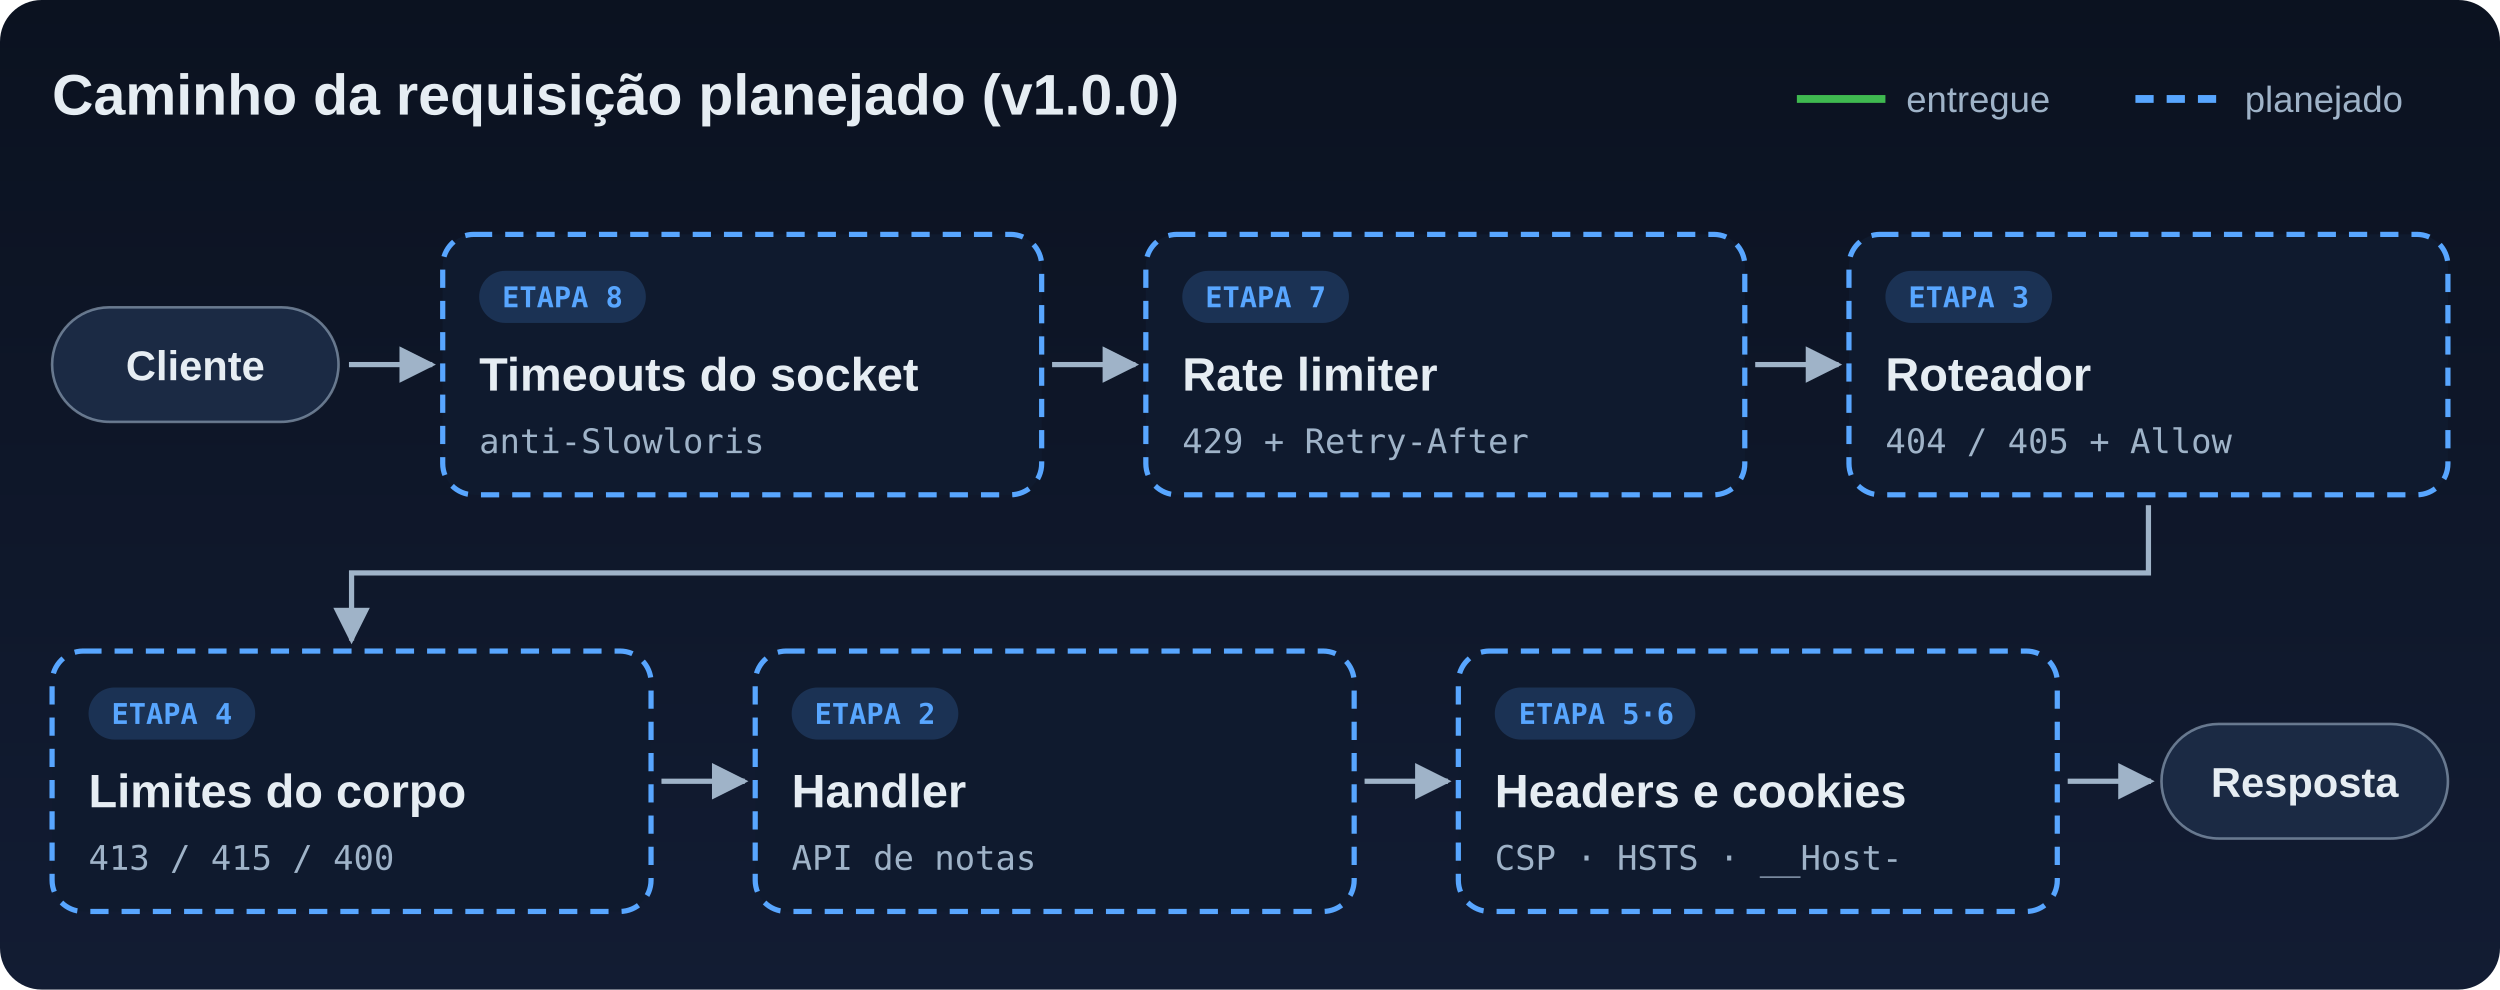
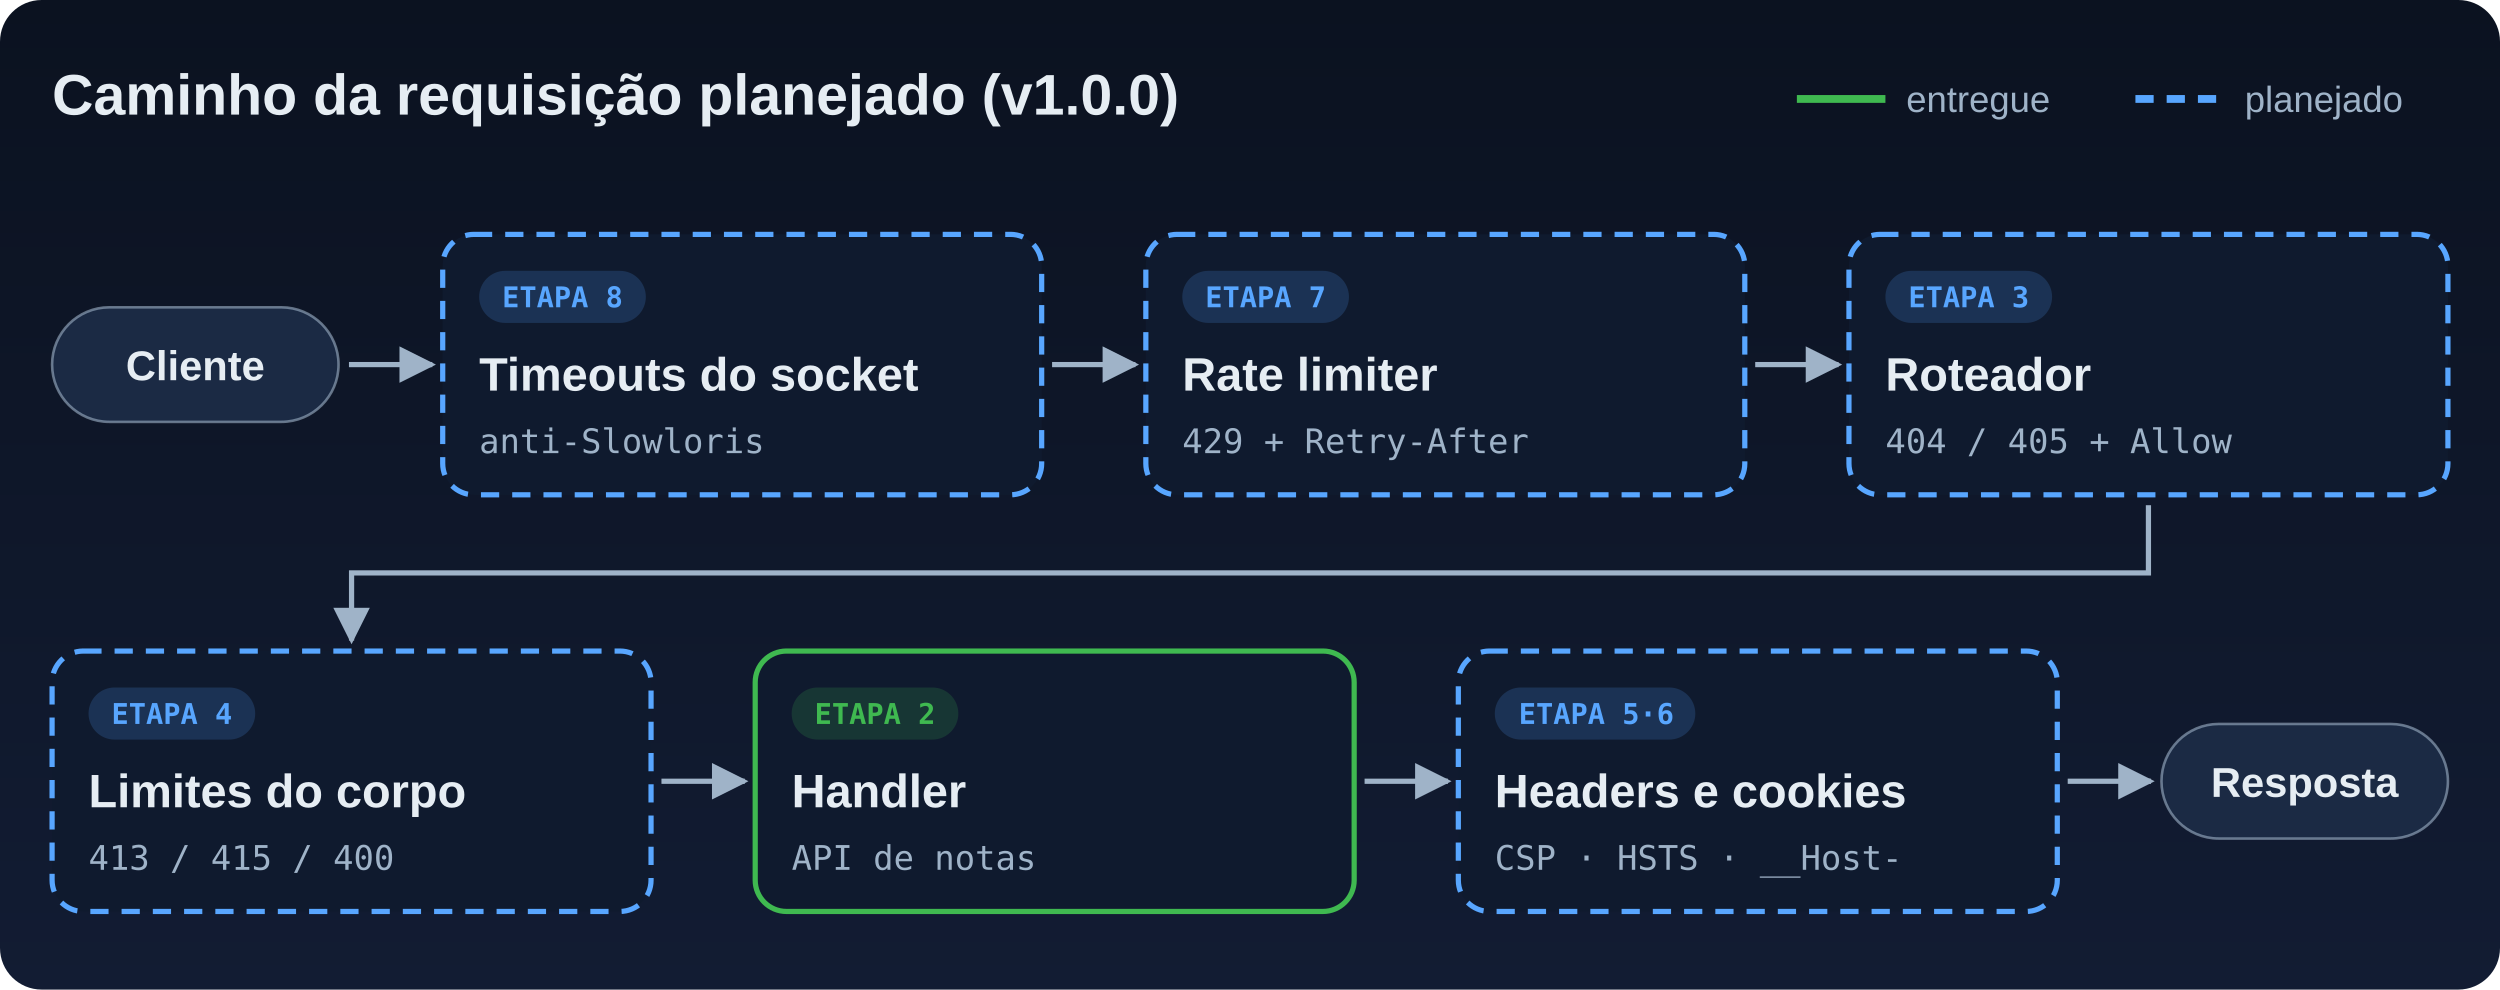
<svg xmlns="http://www.w3.org/2000/svg" width="960" height="380" viewBox="0 0 960 380" role="img" aria-label="Caminho da requisição planejado (v1.0.0)">
  <defs>
    <linearGradient id="bg" x1="0" y1="0" x2="0" y2="1">
      <stop offset="0" stop-color="#0b1220" />
      <stop offset="1" stop-color="#121c33" />
    </linearGradient>
    <marker id="arrow" viewBox="0 0 10 10" refX="9" refY="5" markerWidth="7" markerHeight="7" orient="auto">
      <path d="M0 0L10 5L0 10Z" fill="#9fb3c8" />
    </marker>
  </defs>
  <rect width="960" height="380" rx="16" fill="url(#bg)" />
  <text x="20" y="44" font-family="'Segoe UI', Ubuntu, 'Helvetica Neue', Arial, sans-serif" font-size="22" font-weight="700" fill="#e6edf3">Caminho da requisição planejado (v1.0.0)</text>
  <line x1="690" y1="38" x2="724" y2="38" stroke="#3fb950" stroke-width="3" />
  <text x="732" y="43" font-family="'Segoe UI', Ubuntu, 'Helvetica Neue', Arial, sans-serif" font-size="14" fill="#9fb3c8">entregue</text>
  <line x1="820" y1="38" x2="854" y2="38" stroke="#58a6ff" stroke-width="3" stroke-dasharray="7 5" />
  <text x="862" y="43" font-family="'Segoe UI', Ubuntu, 'Helvetica Neue', Arial, sans-serif" font-size="14" fill="#9fb3c8">planejado</text>
  <rect x="20" y="118.0" width="110" height="44" rx="22.0" fill="#1b2a44" stroke="#9fb3c8" stroke-opacity="0.6" />
  <text x="75.0" y="146.0" font-family="'Segoe UI', Ubuntu, 'Helvetica Neue', Arial, sans-serif" font-size="16" font-weight="600" fill="#e6edf3" text-anchor="middle">Cliente</text>
  <line x1="134" y1="140.0" x2="166" y2="140.0" stroke="#9fb3c8" stroke-width="2" marker-end="url(#arrow)" />
  <rect x="170" y="90" width="230" height="100" rx="12" fill="#0f1a2e" stroke="#58a6ff" stroke-width="2" stroke-dasharray="7 5" />
  <rect x="184" y="104" width="64" height="20" rx="10" fill="#58a6ff" fill-opacity="0.18" />
  <text x="216" y="118" font-family="'Cascadia Code', 'Ubuntu Mono', Consolas, monospace" font-size="11" font-weight="700" fill="#58a6ff" text-anchor="middle">ETAPA 8</text>
  <text x="184" y="150" font-family="'Segoe UI', Ubuntu, 'Helvetica Neue', Arial, sans-serif" font-size="18" font-weight="600" fill="#e6edf3">Timeouts do socket</text>
  <text x="184" y="174" font-family="'Cascadia Code', 'Ubuntu Mono', Consolas, monospace" font-size="13" fill="#9fb3c8">anti-Slowloris</text>
  <line x1="404" y1="140.0" x2="436" y2="140.0" stroke="#9fb3c8" stroke-width="2" marker-end="url(#arrow)" />
  <rect x="440" y="90" width="230" height="100" rx="12" fill="#0f1a2e" stroke="#58a6ff" stroke-width="2" stroke-dasharray="7 5" />
  <rect x="454" y="104" width="64" height="20" rx="10" fill="#58a6ff" fill-opacity="0.18" />
  <text x="486" y="118" font-family="'Cascadia Code', 'Ubuntu Mono', Consolas, monospace" font-size="11" font-weight="700" fill="#58a6ff" text-anchor="middle">ETAPA 7</text>
  <text x="454" y="150" font-family="'Segoe UI', Ubuntu, 'Helvetica Neue', Arial, sans-serif" font-size="18" font-weight="600" fill="#e6edf3">Rate limiter</text>
  <text x="454" y="174" font-family="'Cascadia Code', 'Ubuntu Mono', Consolas, monospace" font-size="13" fill="#9fb3c8">429 + Retry-After</text>
  <line x1="674" y1="140.0" x2="706" y2="140.0" stroke="#9fb3c8" stroke-width="2" marker-end="url(#arrow)" />
  <rect x="710" y="90" width="230" height="100" rx="12" fill="#0f1a2e" stroke="#58a6ff" stroke-width="2" stroke-dasharray="7 5" />
  <rect x="724" y="104" width="64" height="20" rx="10" fill="#58a6ff" fill-opacity="0.18" />
  <text x="756" y="118" font-family="'Cascadia Code', 'Ubuntu Mono', Consolas, monospace" font-size="11" font-weight="700" fill="#58a6ff" text-anchor="middle">ETAPA 3</text>
  <text x="724" y="150" font-family="'Segoe UI', Ubuntu, 'Helvetica Neue', Arial, sans-serif" font-size="18" font-weight="600" fill="#e6edf3">Roteador</text>
  <text x="724" y="174" font-family="'Cascadia Code', 'Ubuntu Mono', Consolas, monospace" font-size="13" fill="#9fb3c8">404 / 405 + Allow</text>
  <path d="M825.0 194 V220.0 H135.0 V246" fill="none" stroke="#9fb3c8" stroke-width="2" marker-end="url(#arrow)" />
  <rect x="20" y="250" width="230" height="100" rx="12" fill="#0f1a2e" stroke="#58a6ff" stroke-width="2" stroke-dasharray="7 5" />
  <rect x="34" y="264" width="64" height="20" rx="10" fill="#58a6ff" fill-opacity="0.18" />
  <text x="66" y="278" font-family="'Cascadia Code', 'Ubuntu Mono', Consolas, monospace" font-size="11" font-weight="700" fill="#58a6ff" text-anchor="middle">ETAPA 4</text>
  <text x="34" y="310" font-family="'Segoe UI', Ubuntu, 'Helvetica Neue', Arial, sans-serif" font-size="18" font-weight="600" fill="#e6edf3">Limites do corpo</text>
  <text x="34" y="334" font-family="'Cascadia Code', 'Ubuntu Mono', Consolas, monospace" font-size="13" fill="#9fb3c8">413 / 415 / 400</text>
  <line x1="254" y1="300.0" x2="286" y2="300.0" stroke="#9fb3c8" stroke-width="2" marker-end="url(#arrow)" />
-   <rect x="290" y="250" width="230" height="100" rx="12" fill="#0f1a2e" stroke="#58a6ff" stroke-width="2" stroke-dasharray="7 5" />
-   <rect x="304" y="264" width="64" height="20" rx="10" fill="#58a6ff" fill-opacity="0.18" />
-   <text x="336" y="278" font-family="'Cascadia Code', 'Ubuntu Mono', Consolas, monospace" font-size="11" font-weight="700" fill="#58a6ff" text-anchor="middle">ETAPA 2</text>
+   <rect x="290" y="250" width="230" height="100" rx="12" fill="#0f1a2e" stroke="#3fb950" stroke-width="2" />
+   <rect x="304" y="264" width="64" height="20" rx="10" fill="#3fb950" fill-opacity="0.18" />
+   <text x="336" y="278" font-family="'Cascadia Code', 'Ubuntu Mono', Consolas, monospace" font-size="11" font-weight="700" fill="#3fb950" text-anchor="middle">ETAPA 2</text>
  <text x="304" y="310" font-family="'Segoe UI', Ubuntu, 'Helvetica Neue', Arial, sans-serif" font-size="18" font-weight="600" fill="#e6edf3">Handler</text>
  <text x="304" y="334" font-family="'Cascadia Code', 'Ubuntu Mono', Consolas, monospace" font-size="13" fill="#9fb3c8">API de notas</text>
  <line x1="524" y1="300.0" x2="556" y2="300.0" stroke="#9fb3c8" stroke-width="2" marker-end="url(#arrow)" />
  <rect x="560" y="250" width="230" height="100" rx="12" fill="#0f1a2e" stroke="#58a6ff" stroke-width="2" stroke-dasharray="7 5" />
  <rect x="574" y="264" width="77" height="20" rx="10" fill="#58a6ff" fill-opacity="0.18" />
  <text x="613" y="278" font-family="'Cascadia Code', 'Ubuntu Mono', Consolas, monospace" font-size="11" font-weight="700" fill="#58a6ff" text-anchor="middle">ETAPA 5·6</text>
  <text x="574" y="310" font-family="'Segoe UI', Ubuntu, 'Helvetica Neue', Arial, sans-serif" font-size="18" font-weight="600" fill="#e6edf3">Headers e cookies</text>
  <text x="574" y="334" font-family="'Cascadia Code', 'Ubuntu Mono', Consolas, monospace" font-size="13" fill="#9fb3c8">CSP · HSTS · __Host-</text>
  <line x1="794" y1="300.0" x2="826" y2="300.0" stroke="#9fb3c8" stroke-width="2" marker-end="url(#arrow)" />
  <rect x="830" y="278.0" width="110" height="44" rx="22.0" fill="#1b2a44" stroke="#9fb3c8" stroke-opacity="0.6" />
  <text x="885.0" y="306.0" font-family="'Segoe UI', Ubuntu, 'Helvetica Neue', Arial, sans-serif" font-size="16" font-weight="600" fill="#e6edf3" text-anchor="middle">Resposta</text>
</svg>
